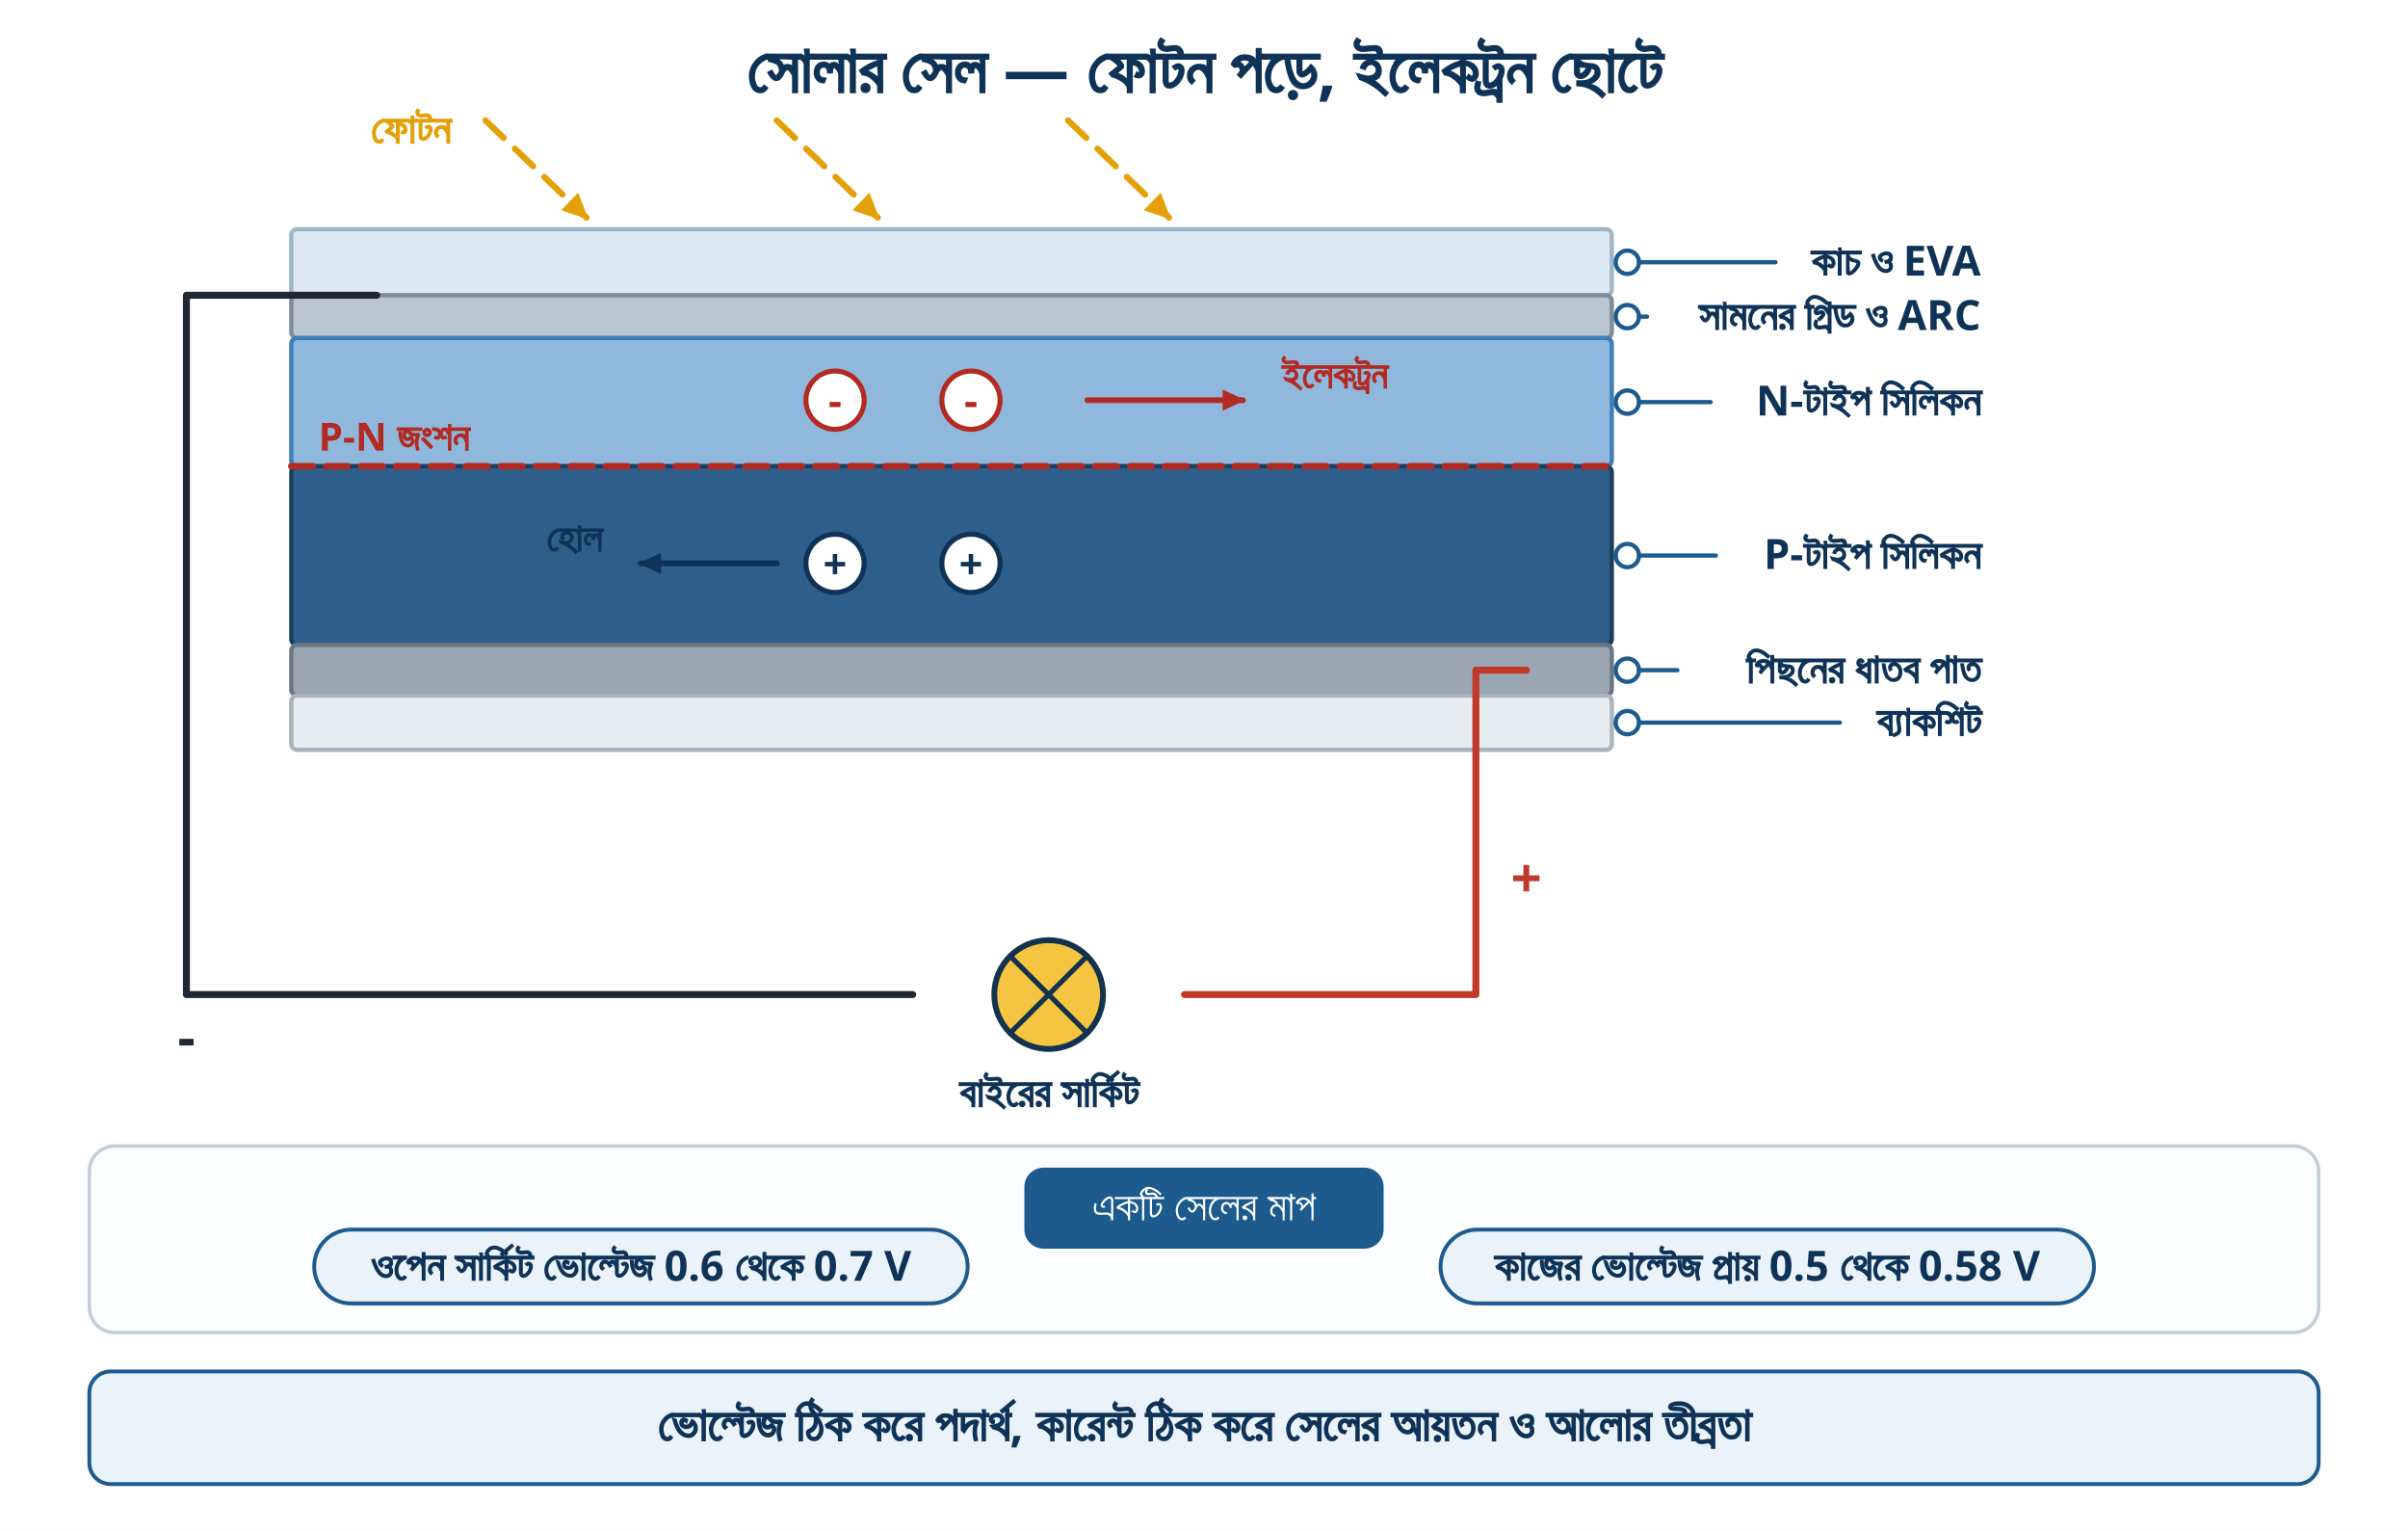
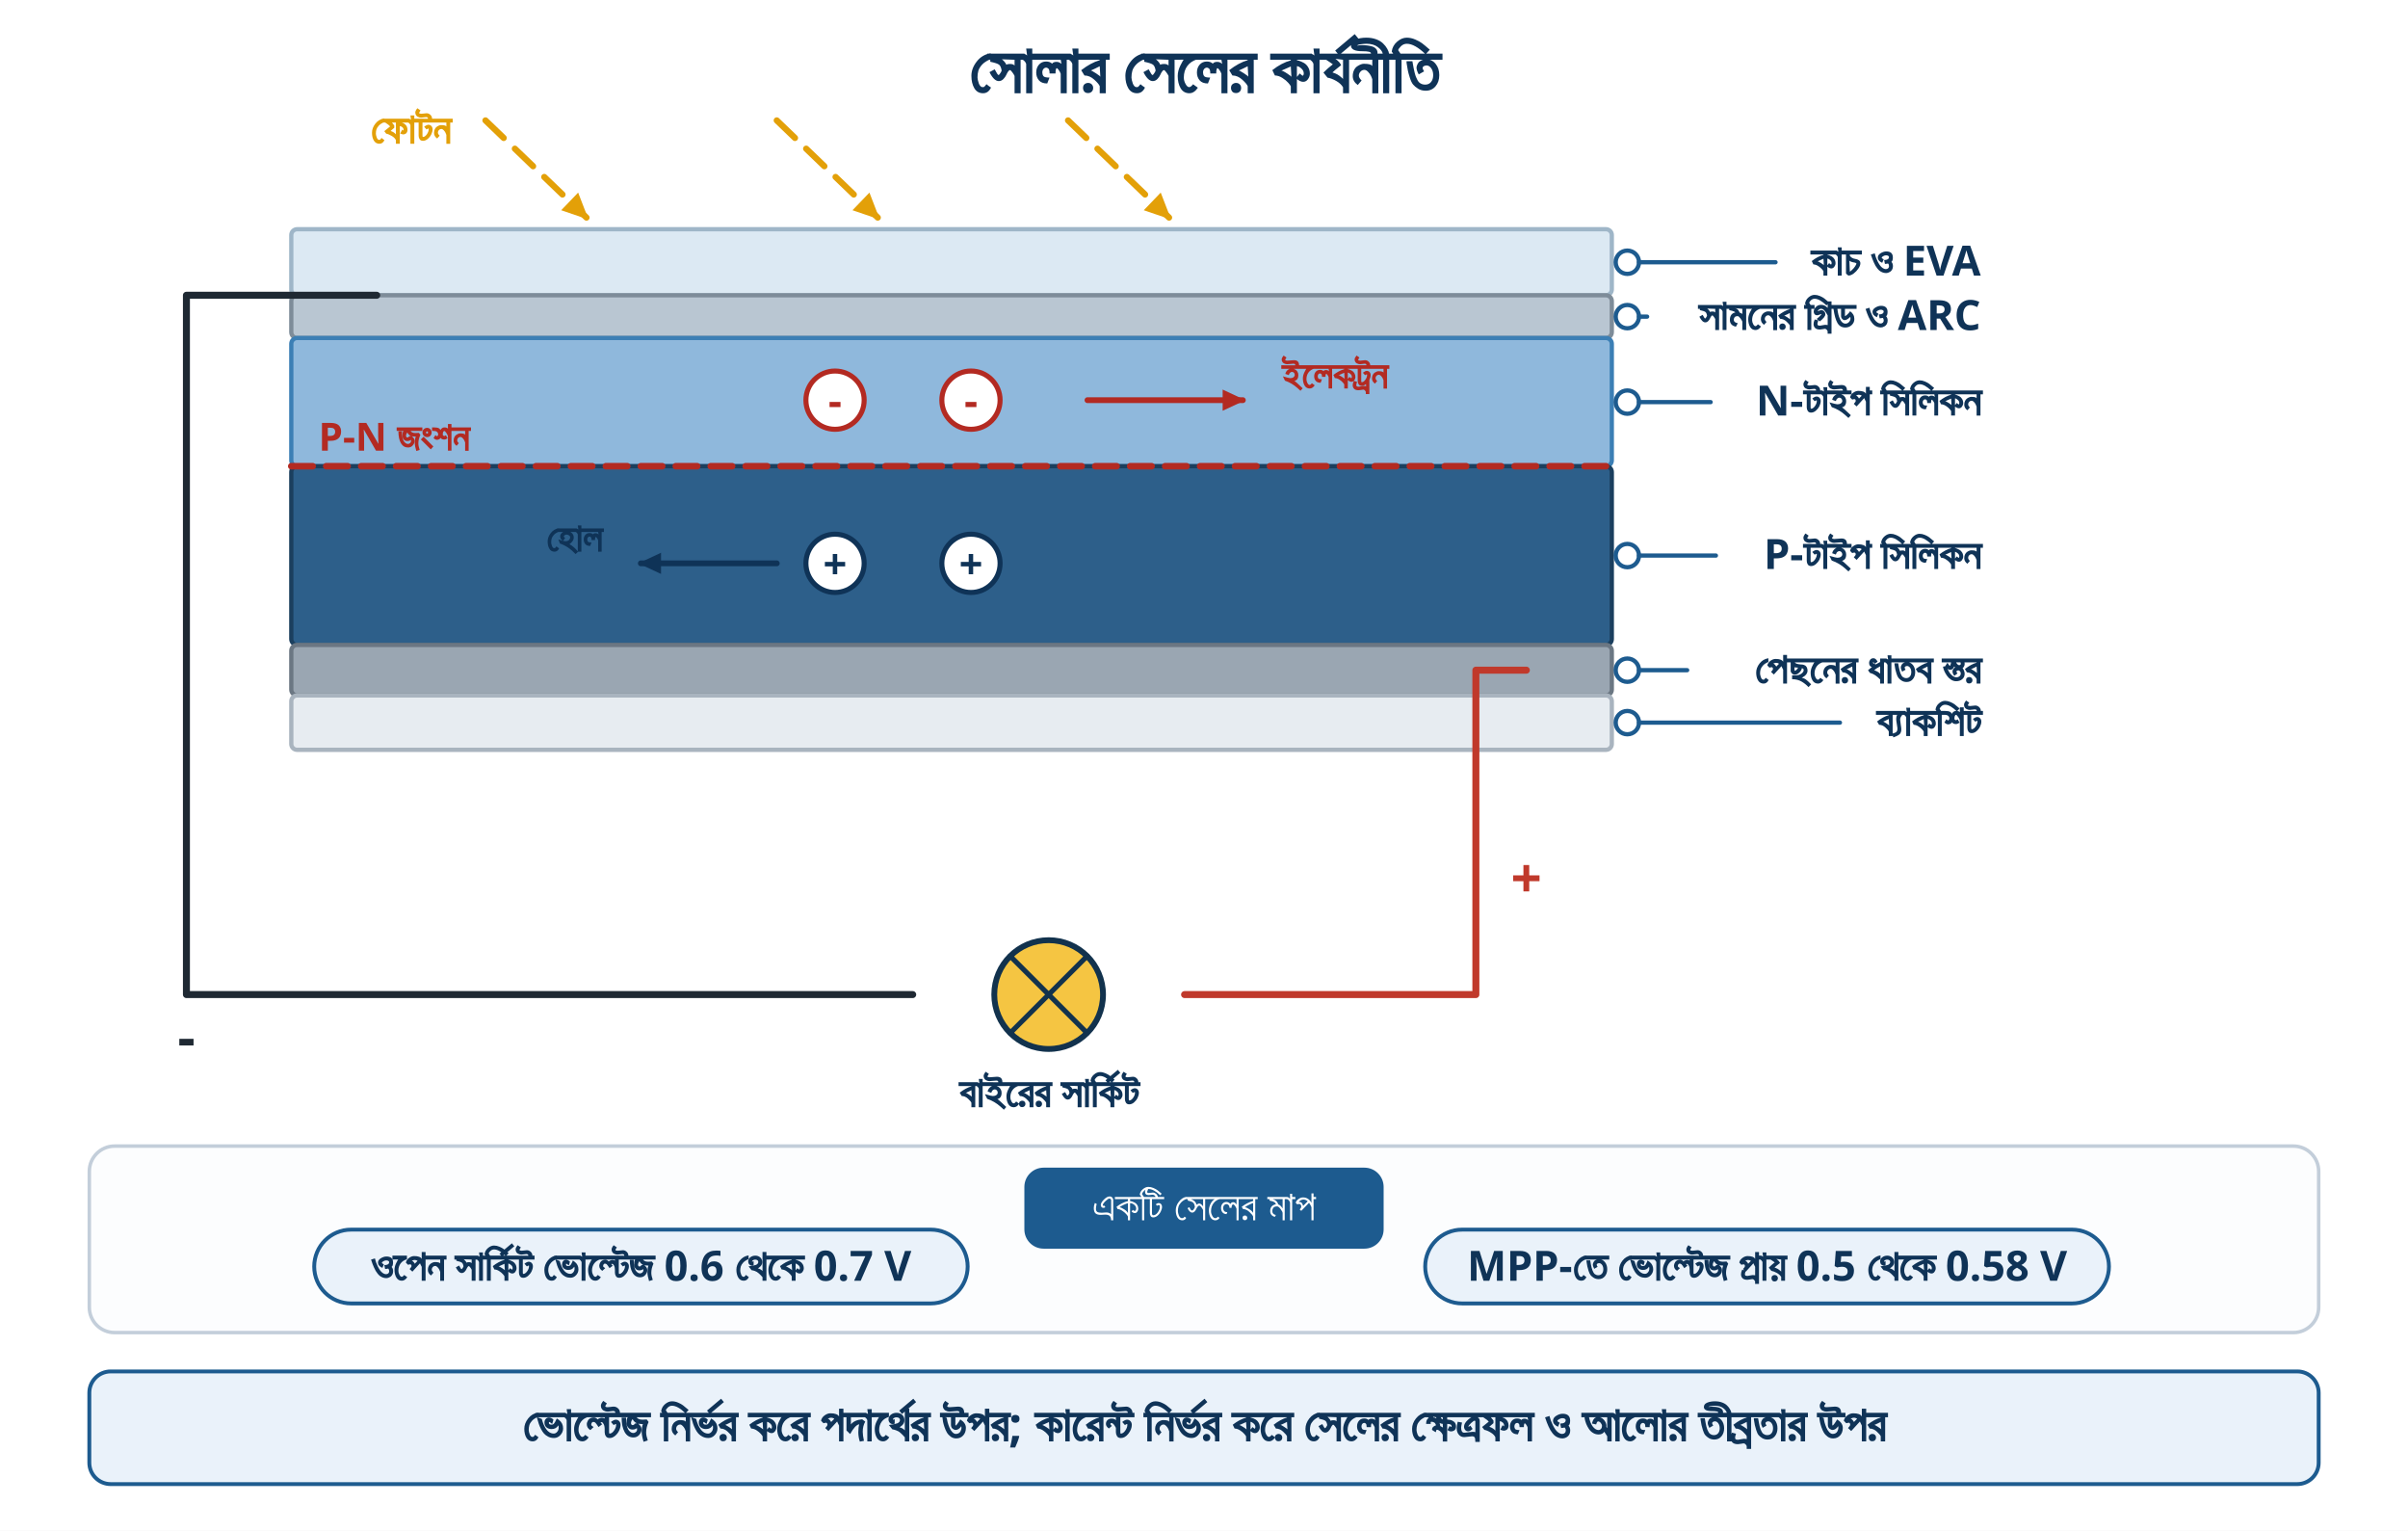
<svg xmlns="http://www.w3.org/2000/svg" width="1240" height="788" viewBox="0 0 1240 788">
  <defs>
    <marker id="arC" viewBox="0 0 10 10" refX="8.5" refY="5" markerUnits="userSpaceOnUse" markerWidth="15" markerHeight="15" orient="auto-start-reverse">
      <path d="M 0.5 0.8 L 9.5 5 L 0.5 9.2 z" fill="#E3A008" />
    </marker>
    <marker id="arE" viewBox="0 0 10 10" refX="8.5" refY="5" markerUnits="userSpaceOnUse" markerWidth="13" markerHeight="13" orient="auto-start-reverse">
      <path d="M 0.5 0.8 L 9.5 5 L 0.5 9.2 z" fill="#B32A22" />
    </marker>
    <marker id="arH" viewBox="0 0 10 10" refX="8.5" refY="5" markerUnits="userSpaceOnUse" markerWidth="13" markerHeight="13" orient="auto-start-reverse">
      <path d="M 0.5 0.8 L 9.5 5 L 0.5 9.2 z" fill="#0F3357" />
    </marker>
  </defs>
  <rect width="1240" height="788" fill="#FFFFFF" />
-   <text x="620.0" y="48.0" font-family="Kalpurush" font-size="34" font-weight="700" fill="#0F3357" text-anchor="middle">সোলার সেল — ফোটন পড়ে, ইলেকট্রন ছোটে</text>
+   <text x="620.0" y="48.0" font-family="Kalpurush" font-size="34" font-weight="700" fill="#0F3357" text-anchor="middle">সোলার সেলের কার্যনীতি</text>
  <rect x="150.0" y="118.0" width="680.0" height="34.0" rx="3" fill="#DCE9F3" stroke="#9FB6C8" stroke-width="2.2" />
  <text x="1020.0" y="141.9" font-family="Kalpurush" font-size="21.5" font-weight="700" fill="#0F3357" text-anchor="end">কাচ ও EVA</text>
  <path d="M 914.3 135.0 L 844.0 135.0" fill="none" stroke="#1D5B8F" stroke-width="2.2" stroke-linecap="round" stroke-linejoin="round" />
  <circle cx="838.0" cy="135.0" r="6.0" fill="none" stroke="#1D5B8F" stroke-width="2.2" />
  <rect x="150.0" y="152.0" width="680.0" height="22.0" rx="3" fill="#B9C6D2" stroke="#7E8C99" stroke-width="2.2" />
  <text x="1020.0" y="169.9" font-family="Kalpurush" font-size="21.5" font-weight="700" fill="#0F3357" text-anchor="end">সামনের গ্রিড ও ARC</text>
  <path d="M 848.18 163.0 L 844.0 163.0" fill="none" stroke="#1D5B8F" stroke-width="2.2" stroke-linecap="round" stroke-linejoin="round" />
  <circle cx="838.0" cy="163.0" r="6.0" fill="none" stroke="#1D5B8F" stroke-width="2.2" />
  <rect x="150.0" y="174.0" width="680.0" height="66.0" rx="3" fill="#8FB8DC" stroke="#3C7FB5" stroke-width="2.2" />
  <text x="1020.0" y="213.9" font-family="Kalpurush" font-size="21.5" font-weight="700" fill="#0F3357" text-anchor="end">N-টাইপ সিলিকন</text>
  <path d="M 880.89 207.0 L 844.0 207.0" fill="none" stroke="#1D5B8F" stroke-width="2.2" stroke-linecap="round" stroke-linejoin="round" />
  <circle cx="838.0" cy="207.0" r="6.0" fill="none" stroke="#1D5B8F" stroke-width="2.2" />
  <rect x="150.0" y="240.0" width="680.0" height="92.0" rx="3" fill="#2D5F8A" stroke="#1B3F5E" stroke-width="2.2" />
  <text x="1020.0" y="292.9" font-family="Kalpurush" font-size="21.5" font-weight="700" fill="#0F3357" text-anchor="end">P-টাইপ সিলিকন</text>
  <path d="M 883.6 286.0 L 844.0 286.0" fill="none" stroke="#1D5B8F" stroke-width="2.2" stroke-linecap="round" stroke-linejoin="round" />
  <circle cx="838.0" cy="286.0" r="6.0" fill="none" stroke="#1D5B8F" stroke-width="2.2" />
  <rect x="150.0" y="332.0" width="680.0" height="26.0" rx="3" fill="#9AA6B2" stroke="#6B7783" stroke-width="2.2" />
-   <text x="1020.0" y="351.9" font-family="Kalpurush" font-size="21.5" font-weight="700" fill="#0F3357" text-anchor="end">পিছনের ধাতব পাত</text>
-   <path d="M 863.76 345.0 L 844.0 345.0" fill="none" stroke="#1D5B8F" stroke-width="2.2" stroke-linecap="round" stroke-linejoin="round" />
+   <text x="1020.0" y="351.9" font-family="Kalpurush" font-size="21.5" font-weight="700" fill="#0F3357" text-anchor="end">পেছনের ধাতব স্তর</text>
+   <path d="M 868.8 345.0 L 844.0 345.0" fill="none" stroke="#1D5B8F" stroke-width="2.2" stroke-linecap="round" stroke-linejoin="round" />
  <circle cx="838.0" cy="345.0" r="6.0" fill="none" stroke="#1D5B8F" stroke-width="2.2" />
  <rect x="150.0" y="358.0" width="680.0" height="28.0" rx="3" fill="#E7ECF1" stroke="#A9B4BF" stroke-width="2.2" />
  <text x="1020.0" y="378.9" font-family="Kalpurush" font-size="21.5" font-weight="700" fill="#0F3357" text-anchor="end">ব্যাকশিট</text>
  <path d="M 947.47 372.0 L 844.0 372.0" fill="none" stroke="#1D5B8F" stroke-width="2.2" stroke-linecap="round" stroke-linejoin="round" />
  <circle cx="838.0" cy="372.0" r="6.0" fill="none" stroke="#1D5B8F" stroke-width="2.2" />
  <path d="M 150 240 L 830 240" fill="none" stroke="#B32A22" stroke-width="3.4" stroke-linecap="round" stroke-linejoin="round" stroke-dasharray="11 7" />
  <text x="164.0" y="232.0" font-family="Kalpurush" font-size="20" font-weight="700" fill="#B32A22" text-anchor="start">P-N জংশন</text>
  <path d="M 250 62 L 302 112" fill="none" stroke="#E3A008" stroke-width="3.2" stroke-linecap="round" stroke-linejoin="round" stroke-dasharray="13 8" marker-end="url(#arC)" />
  <path d="M 400 62 L 452 112" fill="none" stroke="#E3A008" stroke-width="3.2" stroke-linecap="round" stroke-linejoin="round" stroke-dasharray="13 8" marker-end="url(#arC)" />
  <path d="M 550 62 L 602 112" fill="none" stroke="#E3A008" stroke-width="3.2" stroke-linecap="round" stroke-linejoin="round" stroke-dasharray="13 8" marker-end="url(#arC)" />
  <text x="232.0" y="74.0" font-family="Kalpurush" font-size="21.5" font-weight="700" fill="#E3A008" text-anchor="end">ফোটন</text>
  <circle cx="430.0" cy="206.0" r="15.0" fill="#FFFFFF" stroke="#B32A22" stroke-width="2.6" />
  <text x="430.0" y="214.0" font-family="Kalpurush" font-size="21.5" font-weight="700" fill="#B32A22" text-anchor="middle">-</text>
  <circle cx="500.0" cy="206.0" r="15.0" fill="#FFFFFF" stroke="#B32A22" stroke-width="2.6" />
  <text x="500.0" y="214.0" font-family="Kalpurush" font-size="21.5" font-weight="700" fill="#B32A22" text-anchor="middle">-</text>
  <circle cx="430.0" cy="290.0" r="15.0" fill="#FFFFFF" stroke="#0F3357" stroke-width="2.6" />
  <text x="430.0" y="298.0" font-family="Kalpurush" font-size="21.5" font-weight="700" fill="#0F3357" text-anchor="middle">+</text>
  <circle cx="500.0" cy="290.0" r="15.0" fill="#FFFFFF" stroke="#0F3357" stroke-width="2.6" />
  <text x="500.0" y="298.0" font-family="Kalpurush" font-size="21.5" font-weight="700" fill="#0F3357" text-anchor="middle">+</text>
  <path d="M 560 206 L 640 206" fill="none" stroke="#B32A22" stroke-width="3" stroke-linecap="round" stroke-linejoin="round" marker-end="url(#arE)" />
  <path d="M 400 290 L 330 290" fill="none" stroke="#0F3357" stroke-width="3" stroke-linecap="round" stroke-linejoin="round" marker-end="url(#arH)" />
  <text x="660.0" y="200.0" font-family="Kalpurush" font-size="20" font-weight="700" fill="#B32A22" text-anchor="start">ইলেকট্রন</text>
  <text x="310.0" y="284.0" font-family="Kalpurush" font-size="20" font-weight="700" fill="#0F3357" text-anchor="end">হোল</text>
  <path d="M 194 152 L 96 152 L 96 512 L 470 512" fill="none" stroke="#1F2933" stroke-width="3.6" stroke-linecap="round" stroke-linejoin="round" />
  <path d="M 610 512 L 760 512 L 760 345 L 786 345" fill="none" stroke="#C0392B" stroke-width="3.6" stroke-linecap="round" stroke-linejoin="round" />
  <circle cx="540.0" cy="512.0" r="28.0" fill="#F5C542" stroke="#12324D" stroke-width="3" />
  <path d="M 520.204 492.204 L 559.796 531.796" fill="none" stroke="#12324D" stroke-width="2.6" stroke-linecap="round" stroke-linejoin="round" />
  <path d="M 520.204 531.796 L 559.796 492.204" fill="none" stroke="#12324D" stroke-width="2.6" stroke-linecap="round" stroke-linejoin="round" />
  <text x="540.0" y="570.0" font-family="Kalpurush" font-size="21.5" font-weight="700" fill="#0F3357" text-anchor="middle">বাইরের সার্কিট</text>
  <text x="96.0" y="544.0" font-family="Kalpurush" font-size="28" font-weight="700" fill="#1F2933" text-anchor="middle">-</text>
  <text x="786.0" y="462.0" font-family="Kalpurush" font-size="28" font-weight="700" fill="#C0392B" text-anchor="middle">+</text>
  <rect x="46.0" y="590.0" width="1148.0" height="96.0" rx="13" fill="#FCFDFE" stroke="#C3CEDA" stroke-width="1.8" />
  <rect x="528.4" y="602.0" width="183.2" height="39.9" rx="9" fill="#1D5B8F" stroke="#1D5B8F" stroke-width="1.8" />
  <text x="620.0" y="628.2" font-family="Kalpurush" font-size="21.5" font-weight="600" fill="#FFFFFF" text-anchor="middle">একটি সেলের মাপ</text>
  <rect x="161.8" y="633.0" width="336.5" height="38.0" rx="19" fill="#EAF2FA" stroke="#1D5B8F" stroke-width="2" />
  <text x="330.0" y="659.3" font-family="Kalpurush" font-size="21.5" font-weight="700" fill="#0F3357" text-anchor="middle">ওপেন সার্কিট ভোল্টেজ 0.6 থেকে 0.7 V</text>
-   <rect x="741.8" y="633.0" width="336.5" height="38.0" rx="19" fill="#EAF2FA" stroke="#1D5B8F" stroke-width="2" />
-   <text x="910.0" y="659.3" font-family="Kalpurush" font-size="21.5" font-weight="700" fill="#0F3357" text-anchor="middle">কাজের ভোল্টেজ প্রায় 0.5 থেকে 0.58 V</text>
+   <rect x="733.9" y="633.0" width="352.1" height="38.0" rx="19" fill="#EAF2FA" stroke="#1D5B8F" stroke-width="2" />
+   <text x="910.0" y="659.3" font-family="Kalpurush" font-size="21.5" font-weight="700" fill="#0F3357" text-anchor="middle">MPP-তে ভোল্টেজ প্রায় 0.5 থেকে 0.58 V</text>
  <rect x="46.0" y="706.0" width="1148.0" height="58.0" rx="11" fill="#EAF2FA" stroke="#1D5B8F" stroke-width="2" />
-   <text x="620.0" y="742.0" font-family="Kalpurush" font-size="24.5" font-weight="700" fill="#0F3357" text-anchor="middle">ভোল্টেজ ঠিক করে পদার্থ, কারেন্ট ঠিক করে সেলের আয়তন ও আলোর তীব্রতা</text>
+   <text x="620.0" y="742.0" font-family="Kalpurush" font-size="24.5" font-weight="700" fill="#0F3357" text-anchor="middle">ভোল্টেজ নির্ভর করে পদার্থের উপর; কারেন্ট নির্ভর করে সেলের ক্ষেত্রফল ও আলোর তীব্রতার উপর</text>
</svg>
